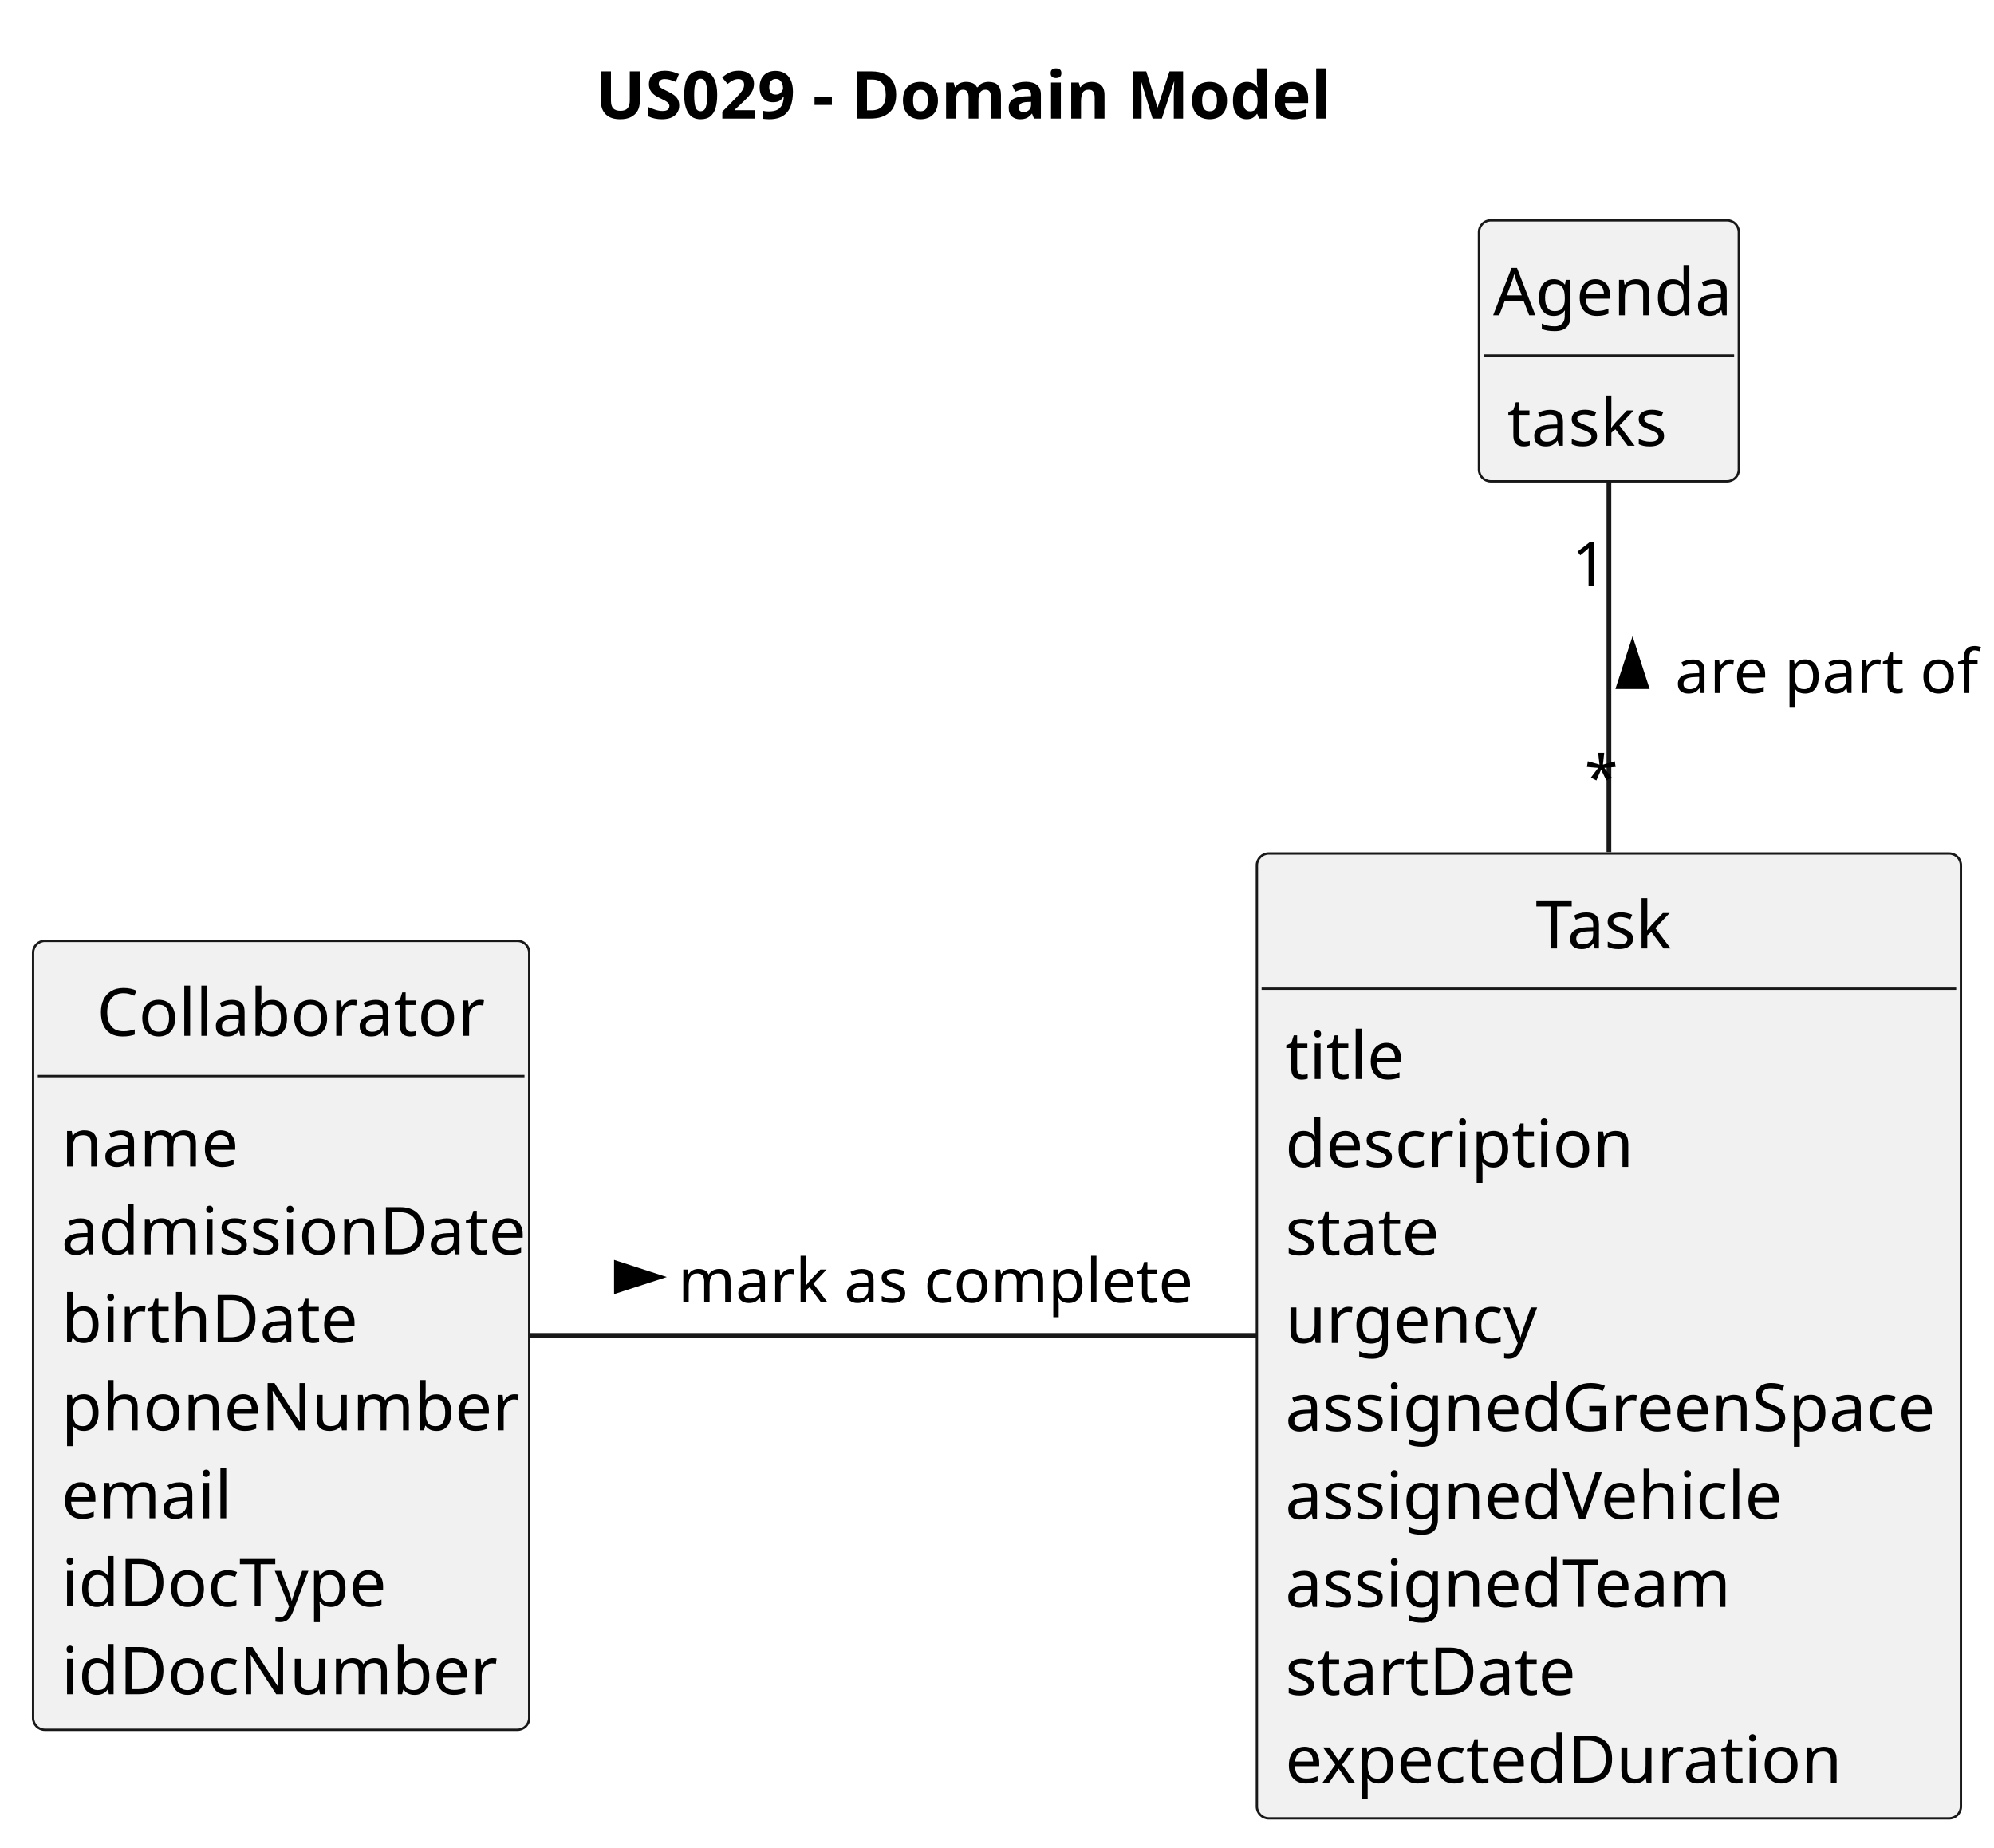
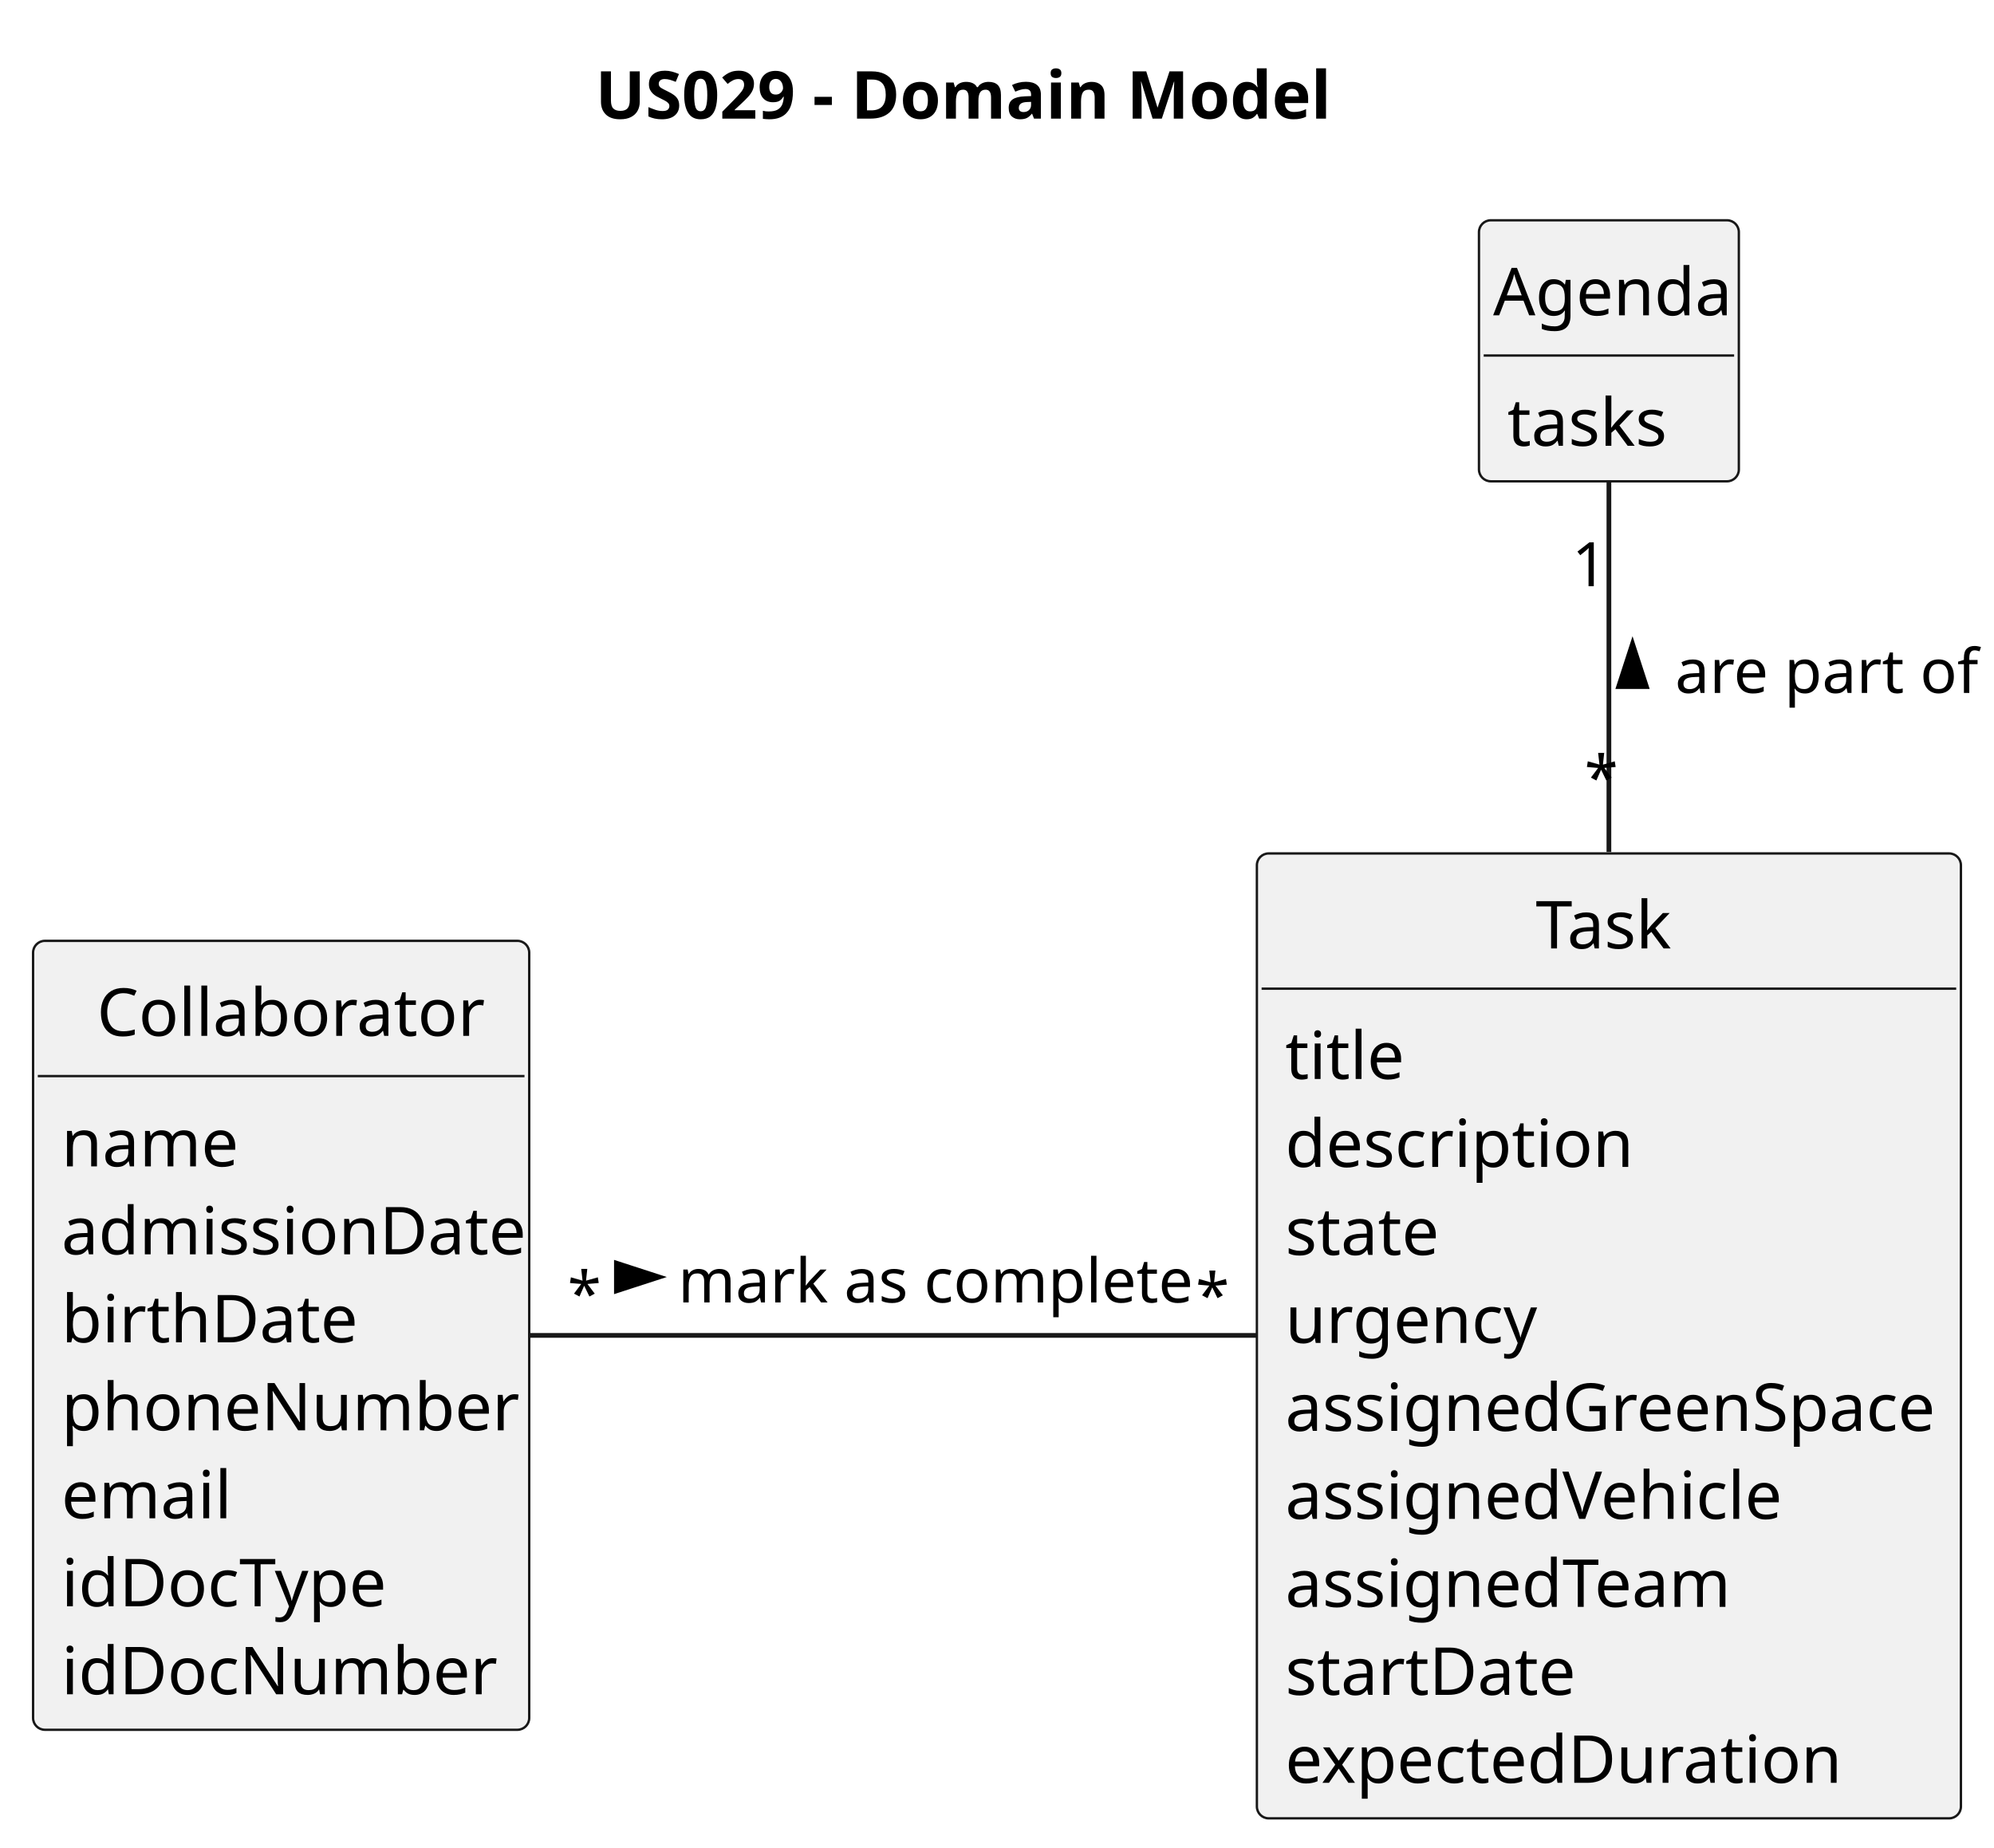
<svg xmlns="http://www.w3.org/2000/svg" contentStyleType="text/css" height="391px" preserveAspectRatio="none" style="width:422px;height:391px;background:#FFFFFF;" version="1.1" viewBox="0 0 422 391" width="422px" zoomAndPan="magnify">
  <defs />
  <g>
    <text fill="#000000" font-family="sans-serif" font-size="14" font-weight="bold" lengthAdjust="spacing" textLength="156" x="126" y="25.107">US029 - Domain Model</text>
    <g id="elem_Agenda">
      <rect codeLine="14" fill="#F1F1F1" height="55.242" id="Agenda" rx="2.5" ry="2.5" style="stroke:#181818;stroke-width:0.5;" width="55" x="313" y="46.621" />
      <text fill="#000000" font-family="sans-serif" font-size="14" lengthAdjust="spacing" textLength="49" x="316" y="66.728">Agenda</text>
      <line style="stroke:#181818;stroke-width:0.5;" x1="314" x2="367" y1="75.242" y2="75.242" />
      <text fill="#000000" font-family="sans-serif" font-size="14" lengthAdjust="spacing" textLength="33" x="319" y="94.35">tasks</text>
    </g>
    <g id="elem_Task">
      <rect codeLine="18" fill="#F1F1F1" height="204.211" id="Task" rx="2.5" ry="2.5" style="stroke:#181818;stroke-width:0.5;" width="149" x="266" y="180.621" />
      <text fill="#000000" font-family="sans-serif" font-size="14" lengthAdjust="spacing" textLength="31" x="325" y="200.728">Task</text>
      <line style="stroke:#181818;stroke-width:0.5;" x1="267" x2="414" y1="209.242" y2="209.242" />
      <text fill="#000000" font-family="sans-serif" font-size="14" lengthAdjust="spacing" textLength="22" x="272" y="228.35">title</text>
      <text fill="#000000" font-family="sans-serif" font-size="14" lengthAdjust="spacing" textLength="69" x="272" y="246.971">description</text>
      <text fill="#000000" font-family="sans-serif" font-size="14" lengthAdjust="spacing" textLength="31" x="272" y="265.592">state</text>
      <text fill="#000000" font-family="sans-serif" font-size="14" lengthAdjust="spacing" textLength="51" x="272" y="284.213">urgency</text>
      <text fill="#000000" font-family="sans-serif" font-size="14" lengthAdjust="spacing" textLength="137" x="272" y="302.834">assignedGreenSpace</text>
      <text fill="#000000" font-family="sans-serif" font-size="14" lengthAdjust="spacing" textLength="103" x="272" y="321.455">assignedVehicle</text>
      <text fill="#000000" font-family="sans-serif" font-size="14" lengthAdjust="spacing" textLength="93" x="272" y="340.076">assignedTeam</text>
      <text fill="#000000" font-family="sans-serif" font-size="14" lengthAdjust="spacing" textLength="58" x="272" y="358.697">startDate</text>
      <text fill="#000000" font-family="sans-serif" font-size="14" lengthAdjust="spacing" textLength="111" x="272" y="377.318">expectedDuration</text>
    </g>
    <g id="elem_Collaborator">
      <rect codeLine="30" fill="#F1F1F1" height="166.969" id="Collaborator" rx="2.5" ry="2.5" style="stroke:#181818;stroke-width:0.5;" width="105" x="7" y="199.121" />
      <text fill="#000000" font-family="sans-serif" font-size="14" lengthAdjust="spacing" textLength="78" x="20.5" y="219.228">Collaborator</text>
      <line style="stroke:#181818;stroke-width:0.5;" x1="8" x2="111" y1="227.742" y2="227.742" />
      <text fill="#000000" font-family="sans-serif" font-size="14" lengthAdjust="spacing" textLength="35" x="13" y="246.85">name</text>
      <text fill="#000000" font-family="sans-serif" font-size="14" lengthAdjust="spacing" textLength="93" x="13" y="265.471">admissionDate</text>
      <text fill="#000000" font-family="sans-serif" font-size="14" lengthAdjust="spacing" textLength="58" x="13" y="284.092">birthDate</text>
      <text fill="#000000" font-family="sans-serif" font-size="14" lengthAdjust="spacing" textLength="89" x="13" y="302.713">phoneNumber</text>
      <text fill="#000000" font-family="sans-serif" font-size="14" lengthAdjust="spacing" textLength="33" x="13" y="321.334">email</text>
      <text fill="#000000" font-family="sans-serif" font-size="14" lengthAdjust="spacing" textLength="68" x="13" y="339.955">idDocType</text>
      <text fill="#000000" font-family="sans-serif" font-size="14" lengthAdjust="spacing" textLength="85" x="13" y="358.576">idDocNumber</text>
    </g>
    <g id="link_Agenda_Task">
      <path codeLine="41" d="M340.5,101.691 C340.5,121.951 340.5,151.241 340.5,180.321 " fill="none" id="Agenda-Task" style="stroke:#181818;stroke-width:1.0;" />
      <polygon fill="#000000" points="345.5,136.267,342.561,145.312,348.439,145.312,345.5,136.267" style="stroke:#000000;stroke-width:1.0;" />
      <text fill="#000000" font-family="sans-serif" font-size="13" lengthAdjust="spacing" textLength="58" x="354.5" y="146.649">are part of</text>
      <text fill="#000000" font-family="sans-serif" font-size="13" lengthAdjust="spacing" textLength="7" x="332.691" y="124.066">1</text>
      <text fill="#000000" font-family="sans-serif" font-size="13" lengthAdjust="spacing" textLength="5" x="335.316" y="169.215">*</text>
    </g>
    <g id="link_Collaborator_Task">
      <path codeLine="42" d="M112.02,282.621 C155.39,282.621 217.47,282.621 265.97,282.621 " fill="none" id="Collaborator-Task" style="stroke:#181818;stroke-width:1.0;" />
      <polygon fill="#000000" points="139.5,270.267,130.455,267.328,130.455,273.205,139.5,270.267" style="stroke:#000000;stroke-width:1.0;" />
      <text fill="#000000" font-family="sans-serif" font-size="13" lengthAdjust="spacing" textLength="104" x="143.5" y="275.649">mark as complete</text>
+       <text fill="#000000" font-family="sans-serif" font-size="13" lengthAdjust="spacing" textLength="5" x="120.101" y="278.425">*</text>
+       <text fill="#000000" font-family="sans-serif" font-size="13" lengthAdjust="spacing" textLength="5" x="253.026" y="278.777">*</text>
    </g>
  </g>
</svg>
